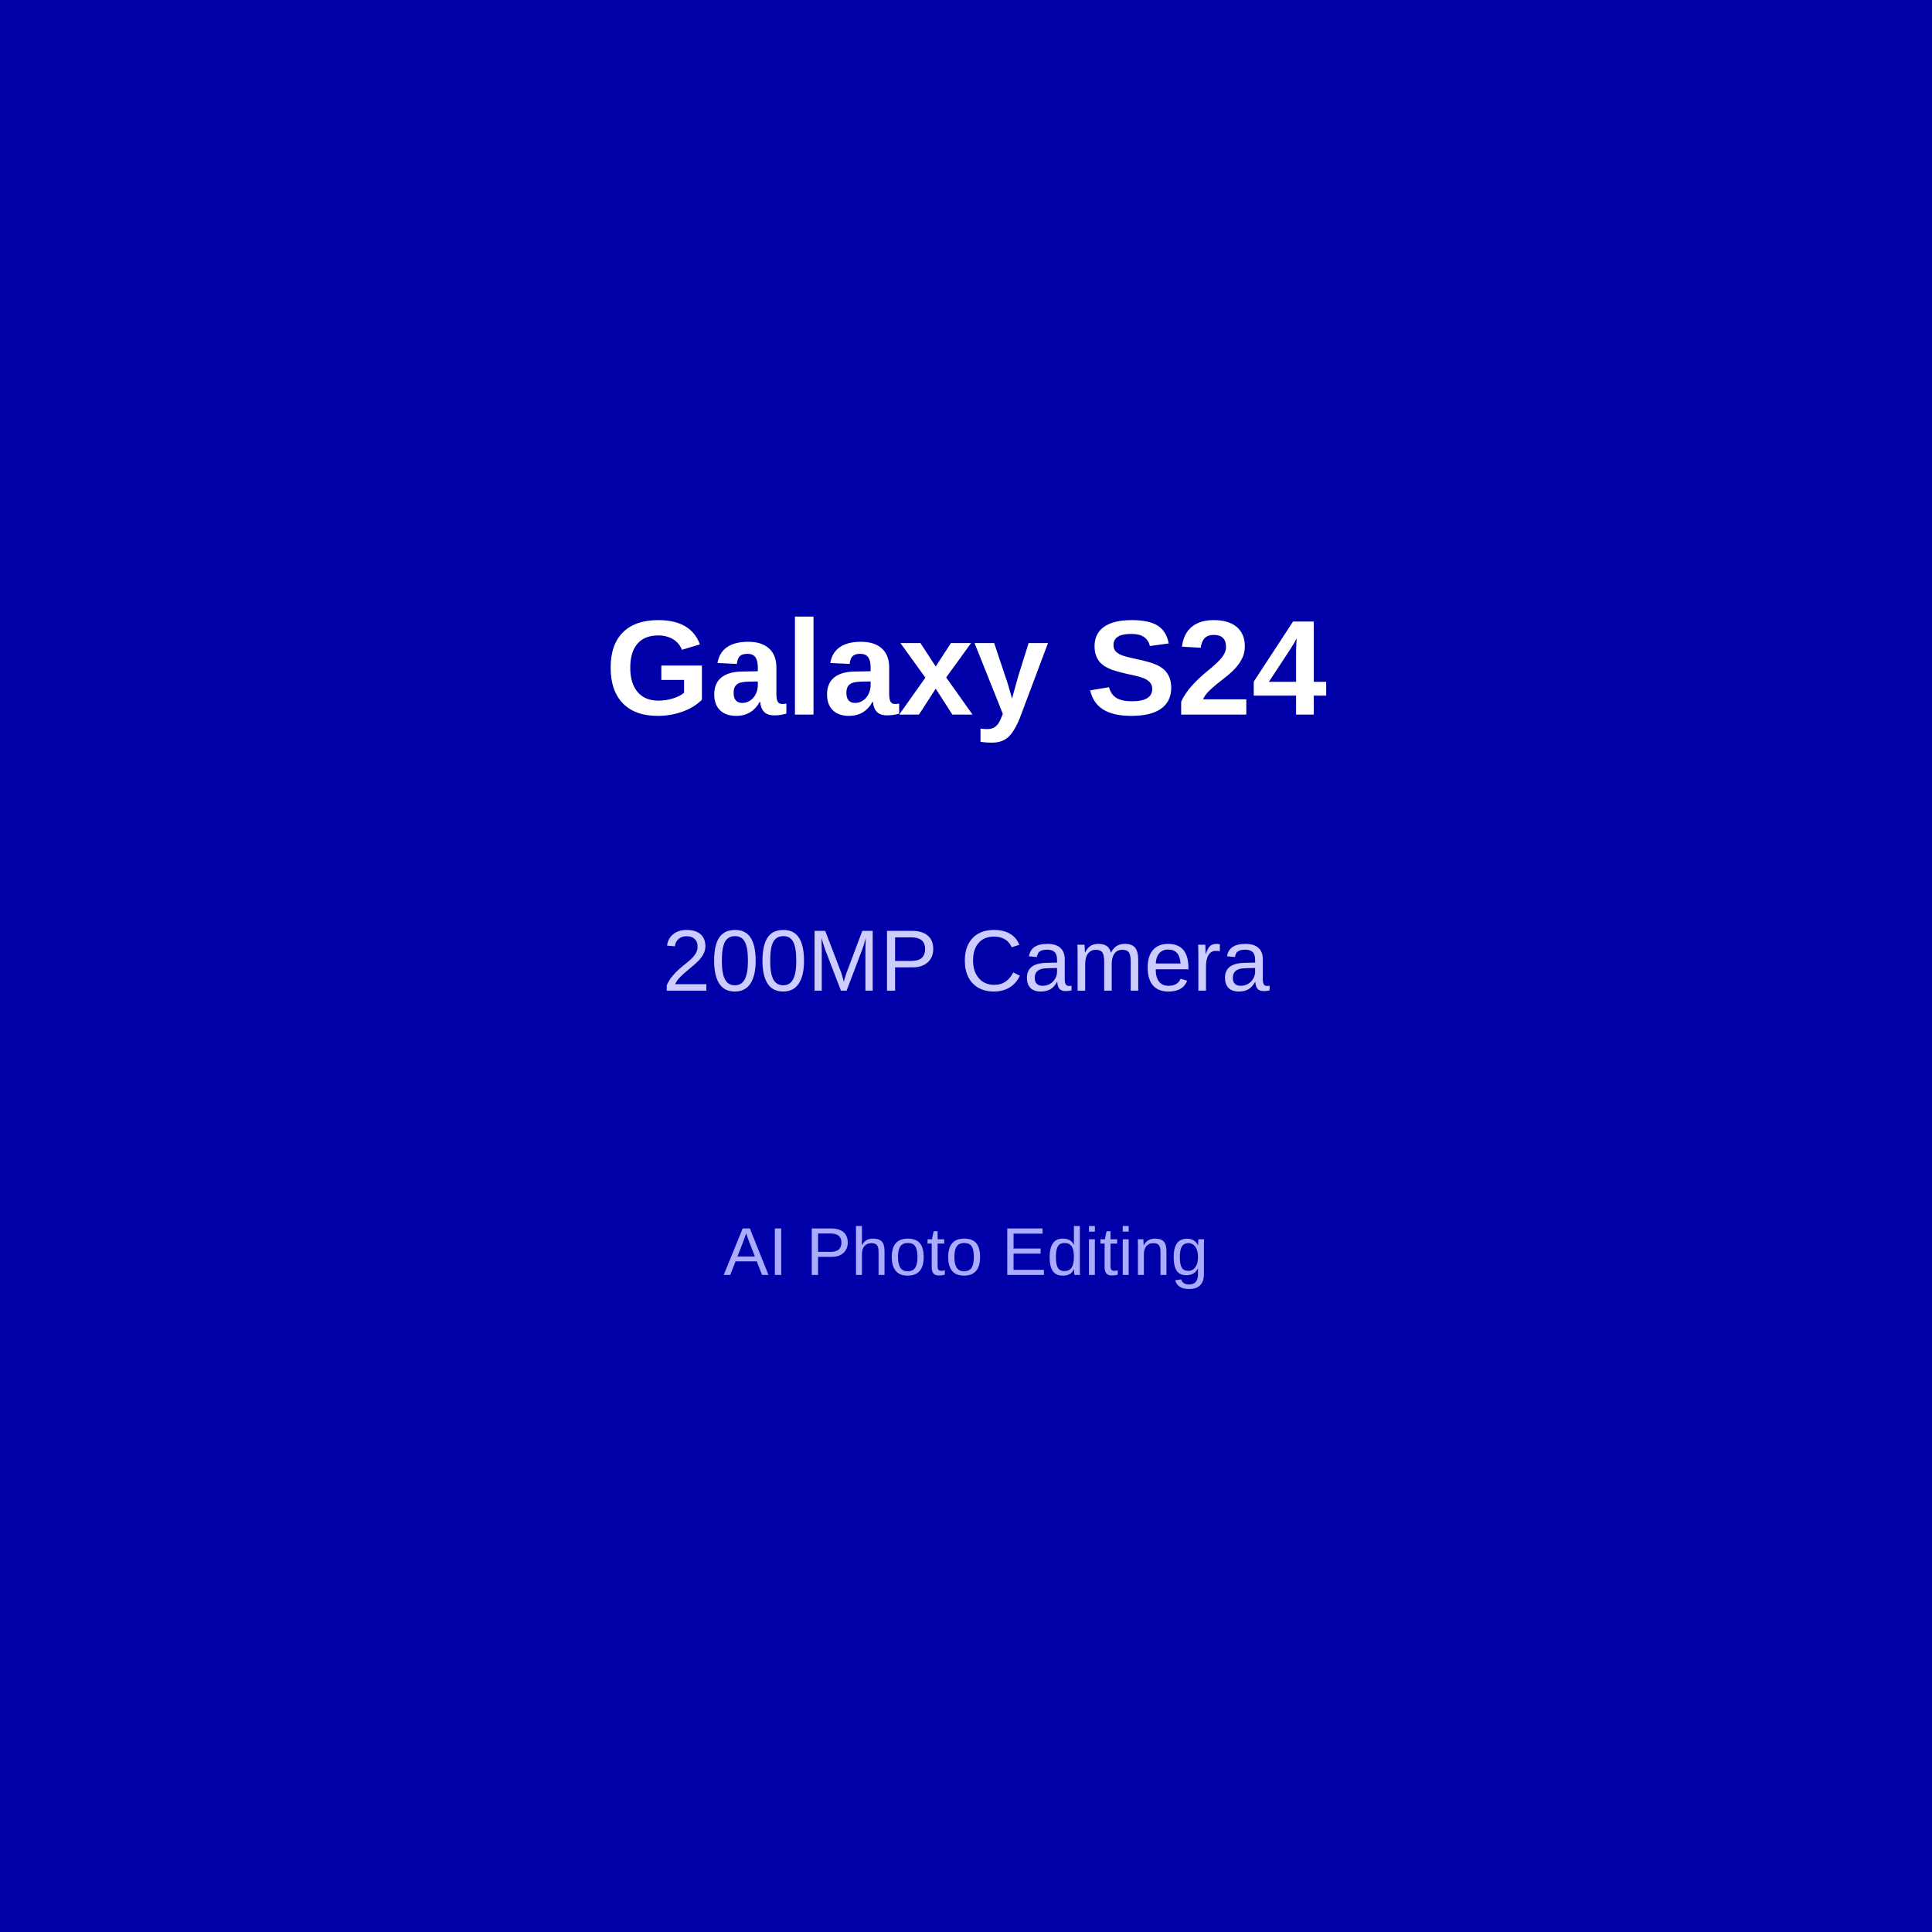
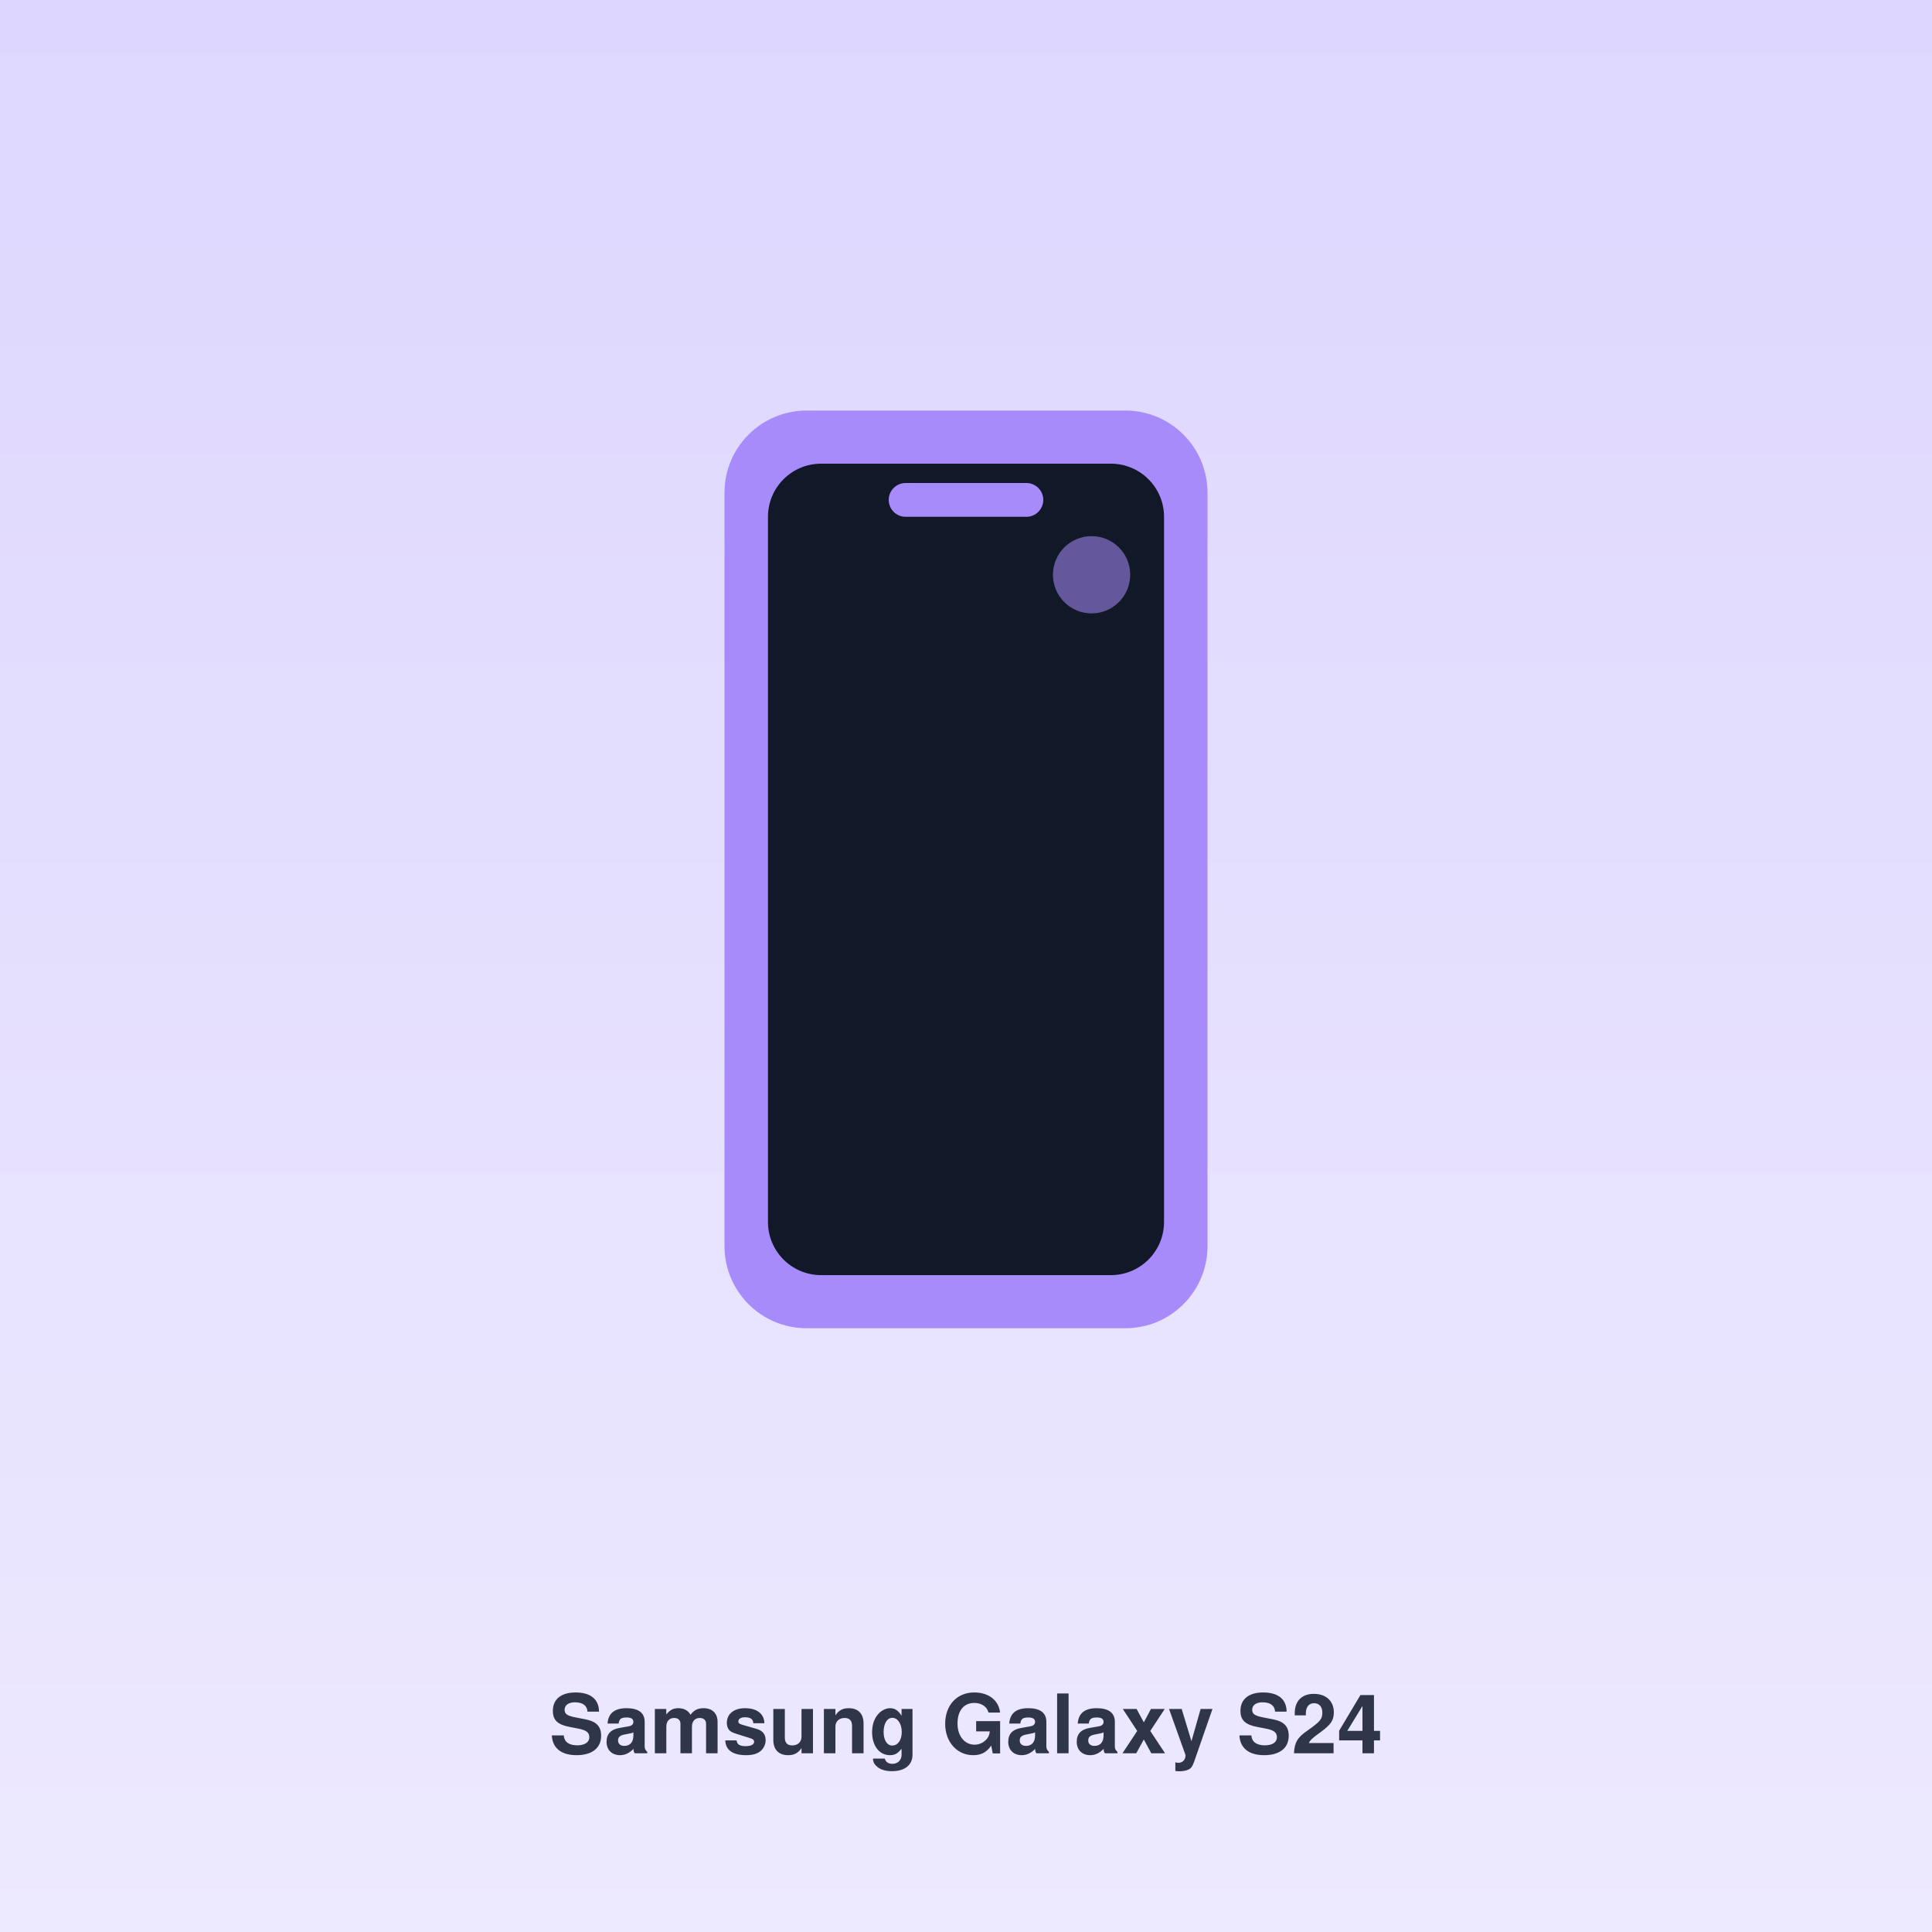
- <svg xmlns="http://www.w3.org/2000/svg" width="800" height="800">
-   <rect width="800" height="800" fill="#0000a8" />
-   <text x="50%" y="35%" font-family="Arial, sans-serif" font-size="56" font-weight="bold" fill="#ffffff" text-anchor="middle" dominant-baseline="middle">Galaxy S24</text>
-   <text x="50%" y="50%" font-family="Arial, sans-serif" font-size="36" fill="#ccccff" text-anchor="middle" dominant-baseline="middle">200MP Camera</text>
-   <text x="50%" y="65%" font-family="Arial, sans-serif" font-size="28" fill="#aaaaff" text-anchor="middle" dominant-baseline="middle">AI Photo Editing</text>
+ <svg xmlns="http://www.w3.org/2000/svg" viewBox="0 0 800 800" width="800" height="800" role="img" aria-label="Samsung Galaxy S24">
+   <defs>
+     <linearGradient id="bg" x1="0" y1="0" x2="0" y2="1">
+       <stop offset="0" stop-color="#ddd6fe" />
+       <stop offset="1" stop-color="#ede9fe" />
+     </linearGradient>
+   </defs>
+   <rect width="800" height="800" fill="url(#bg)" />
+   <rect x="300" y="170" width="200" height="380" rx="34" fill="#a78bfa" />
+   <rect x="318" y="192" width="164" height="336" rx="22" fill="#111827" />
+   <rect x="368" y="200" width="64" height="14" rx="7" fill="#a78bfa" />
+   <circle cx="452" cy="238" r="16" fill="#a78bfa" opacity="0.55" />
+   <text x="400" y="726" font-family="Segoe UI, Helvetica, Arial, sans-serif" font-size="34" font-weight="600" fill="#0f172a" text-anchor="middle" opacity="0.85">Samsung Galaxy S24</text>
</svg>
